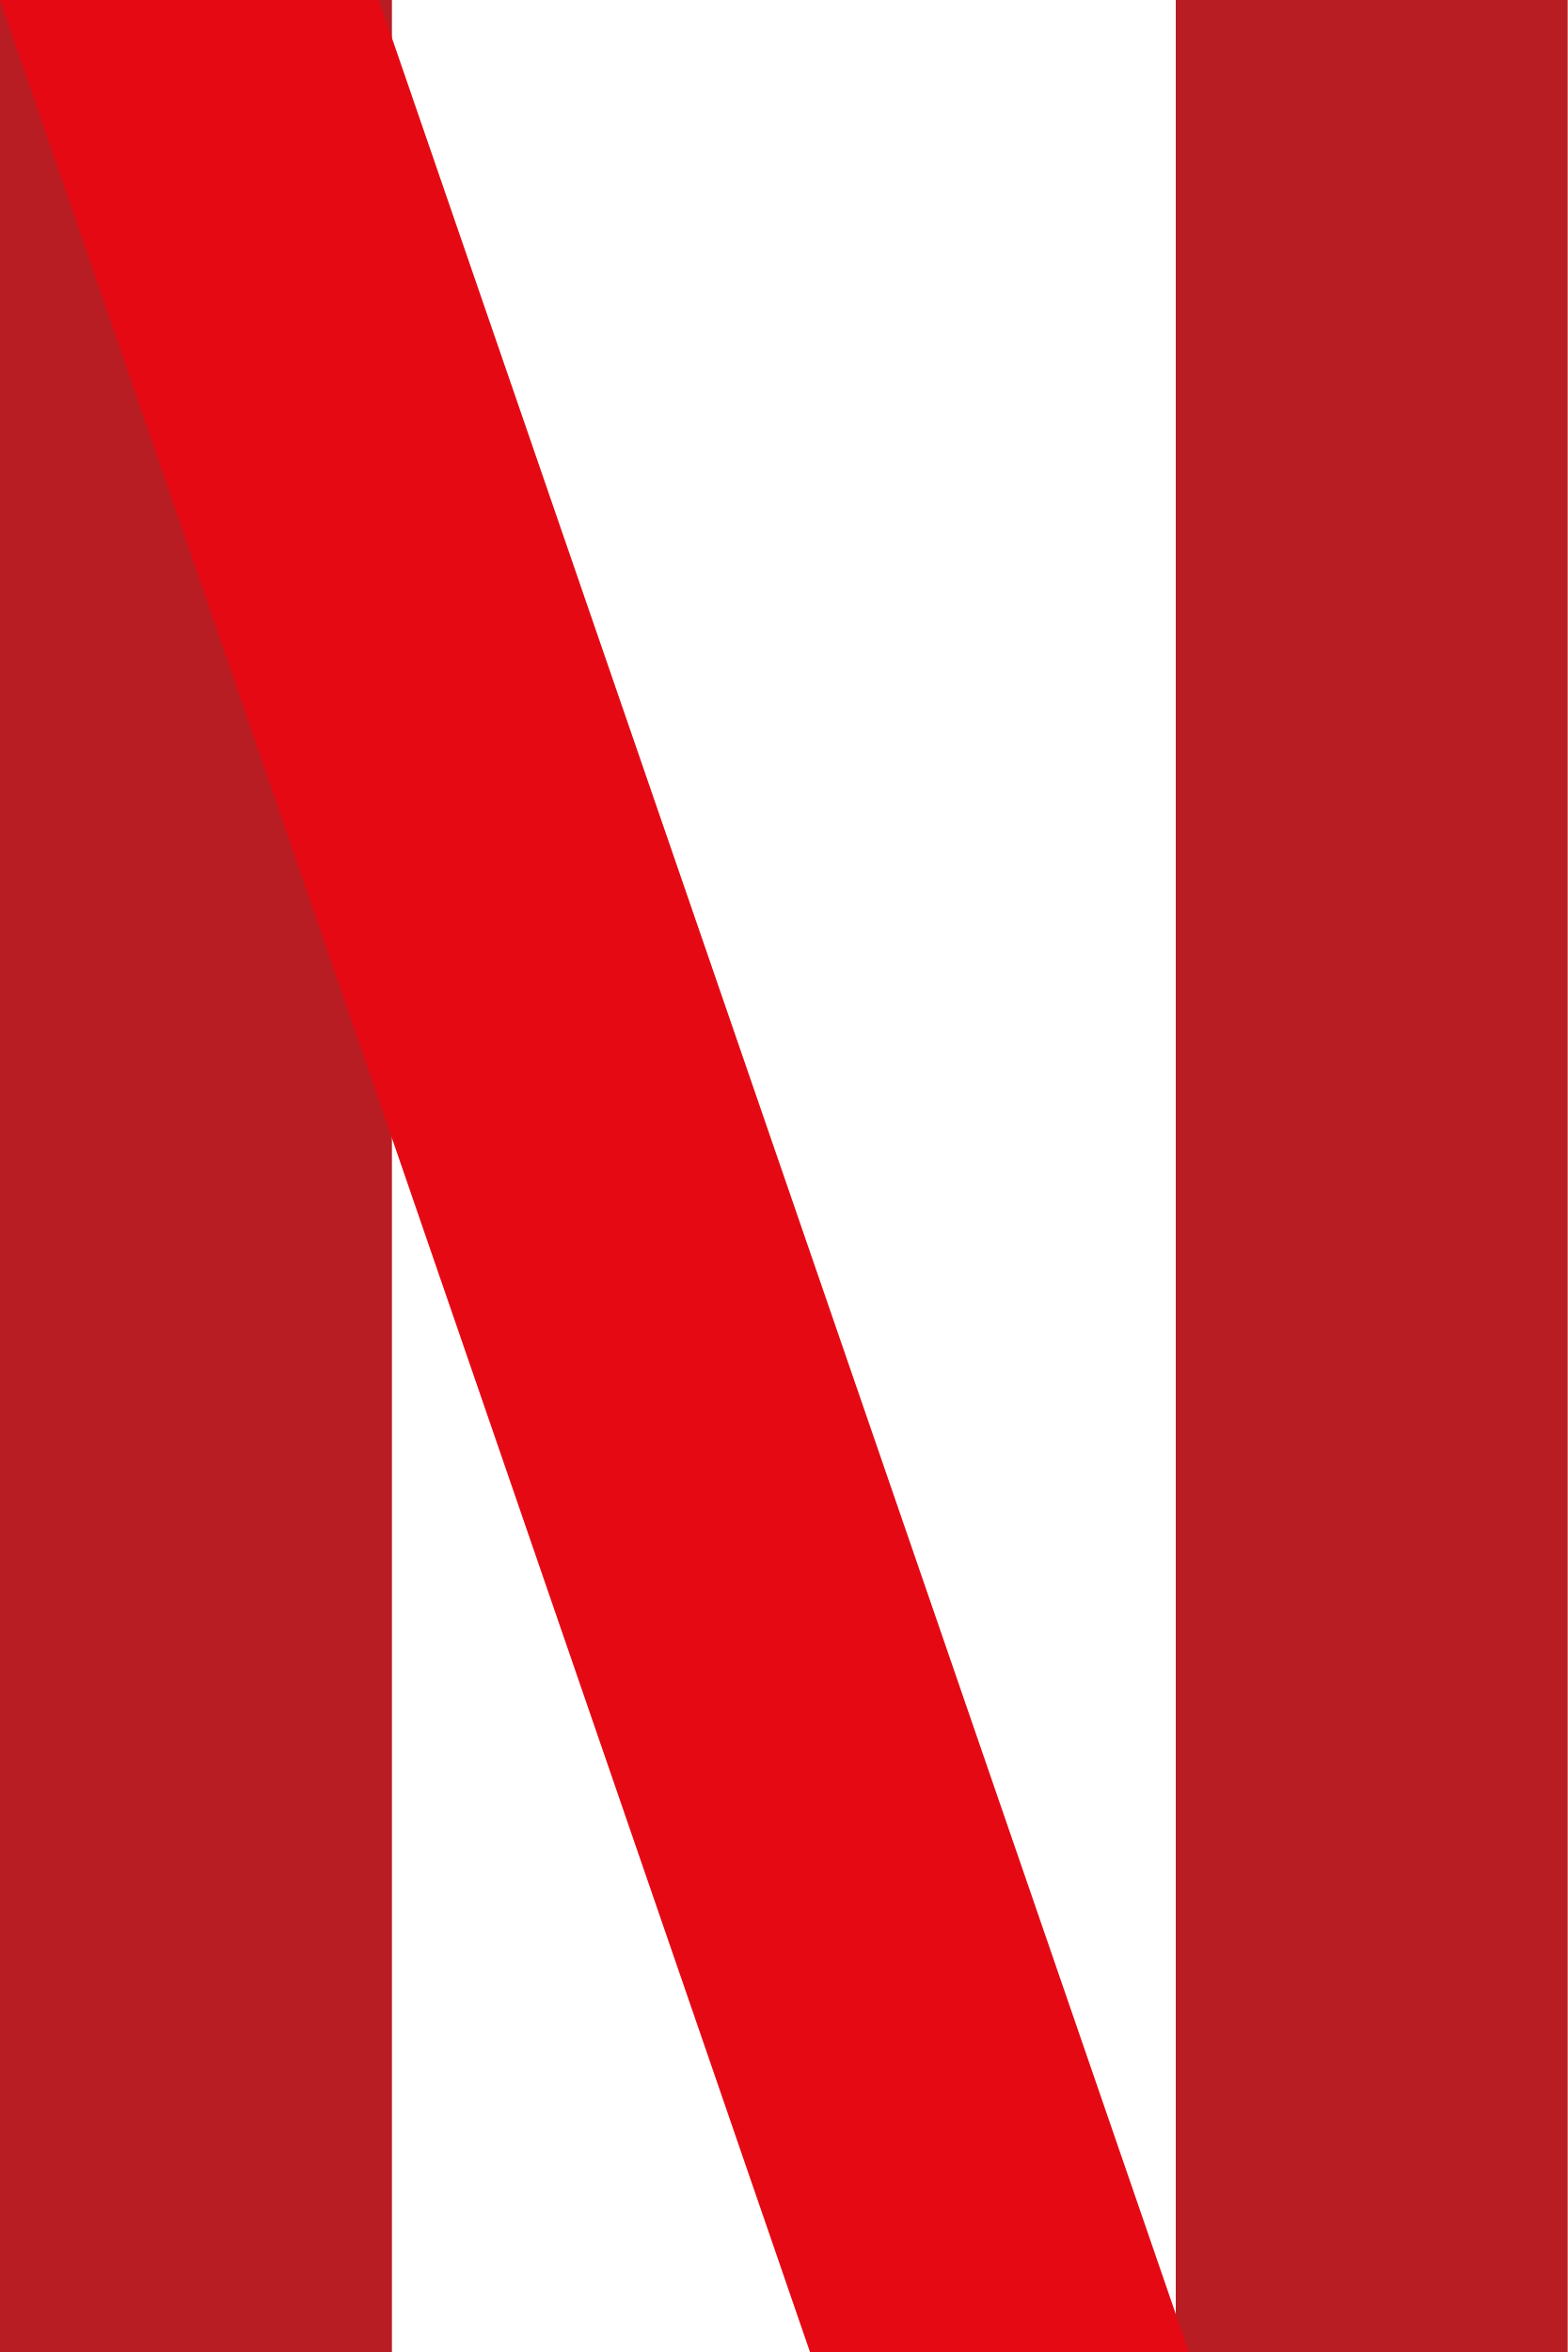
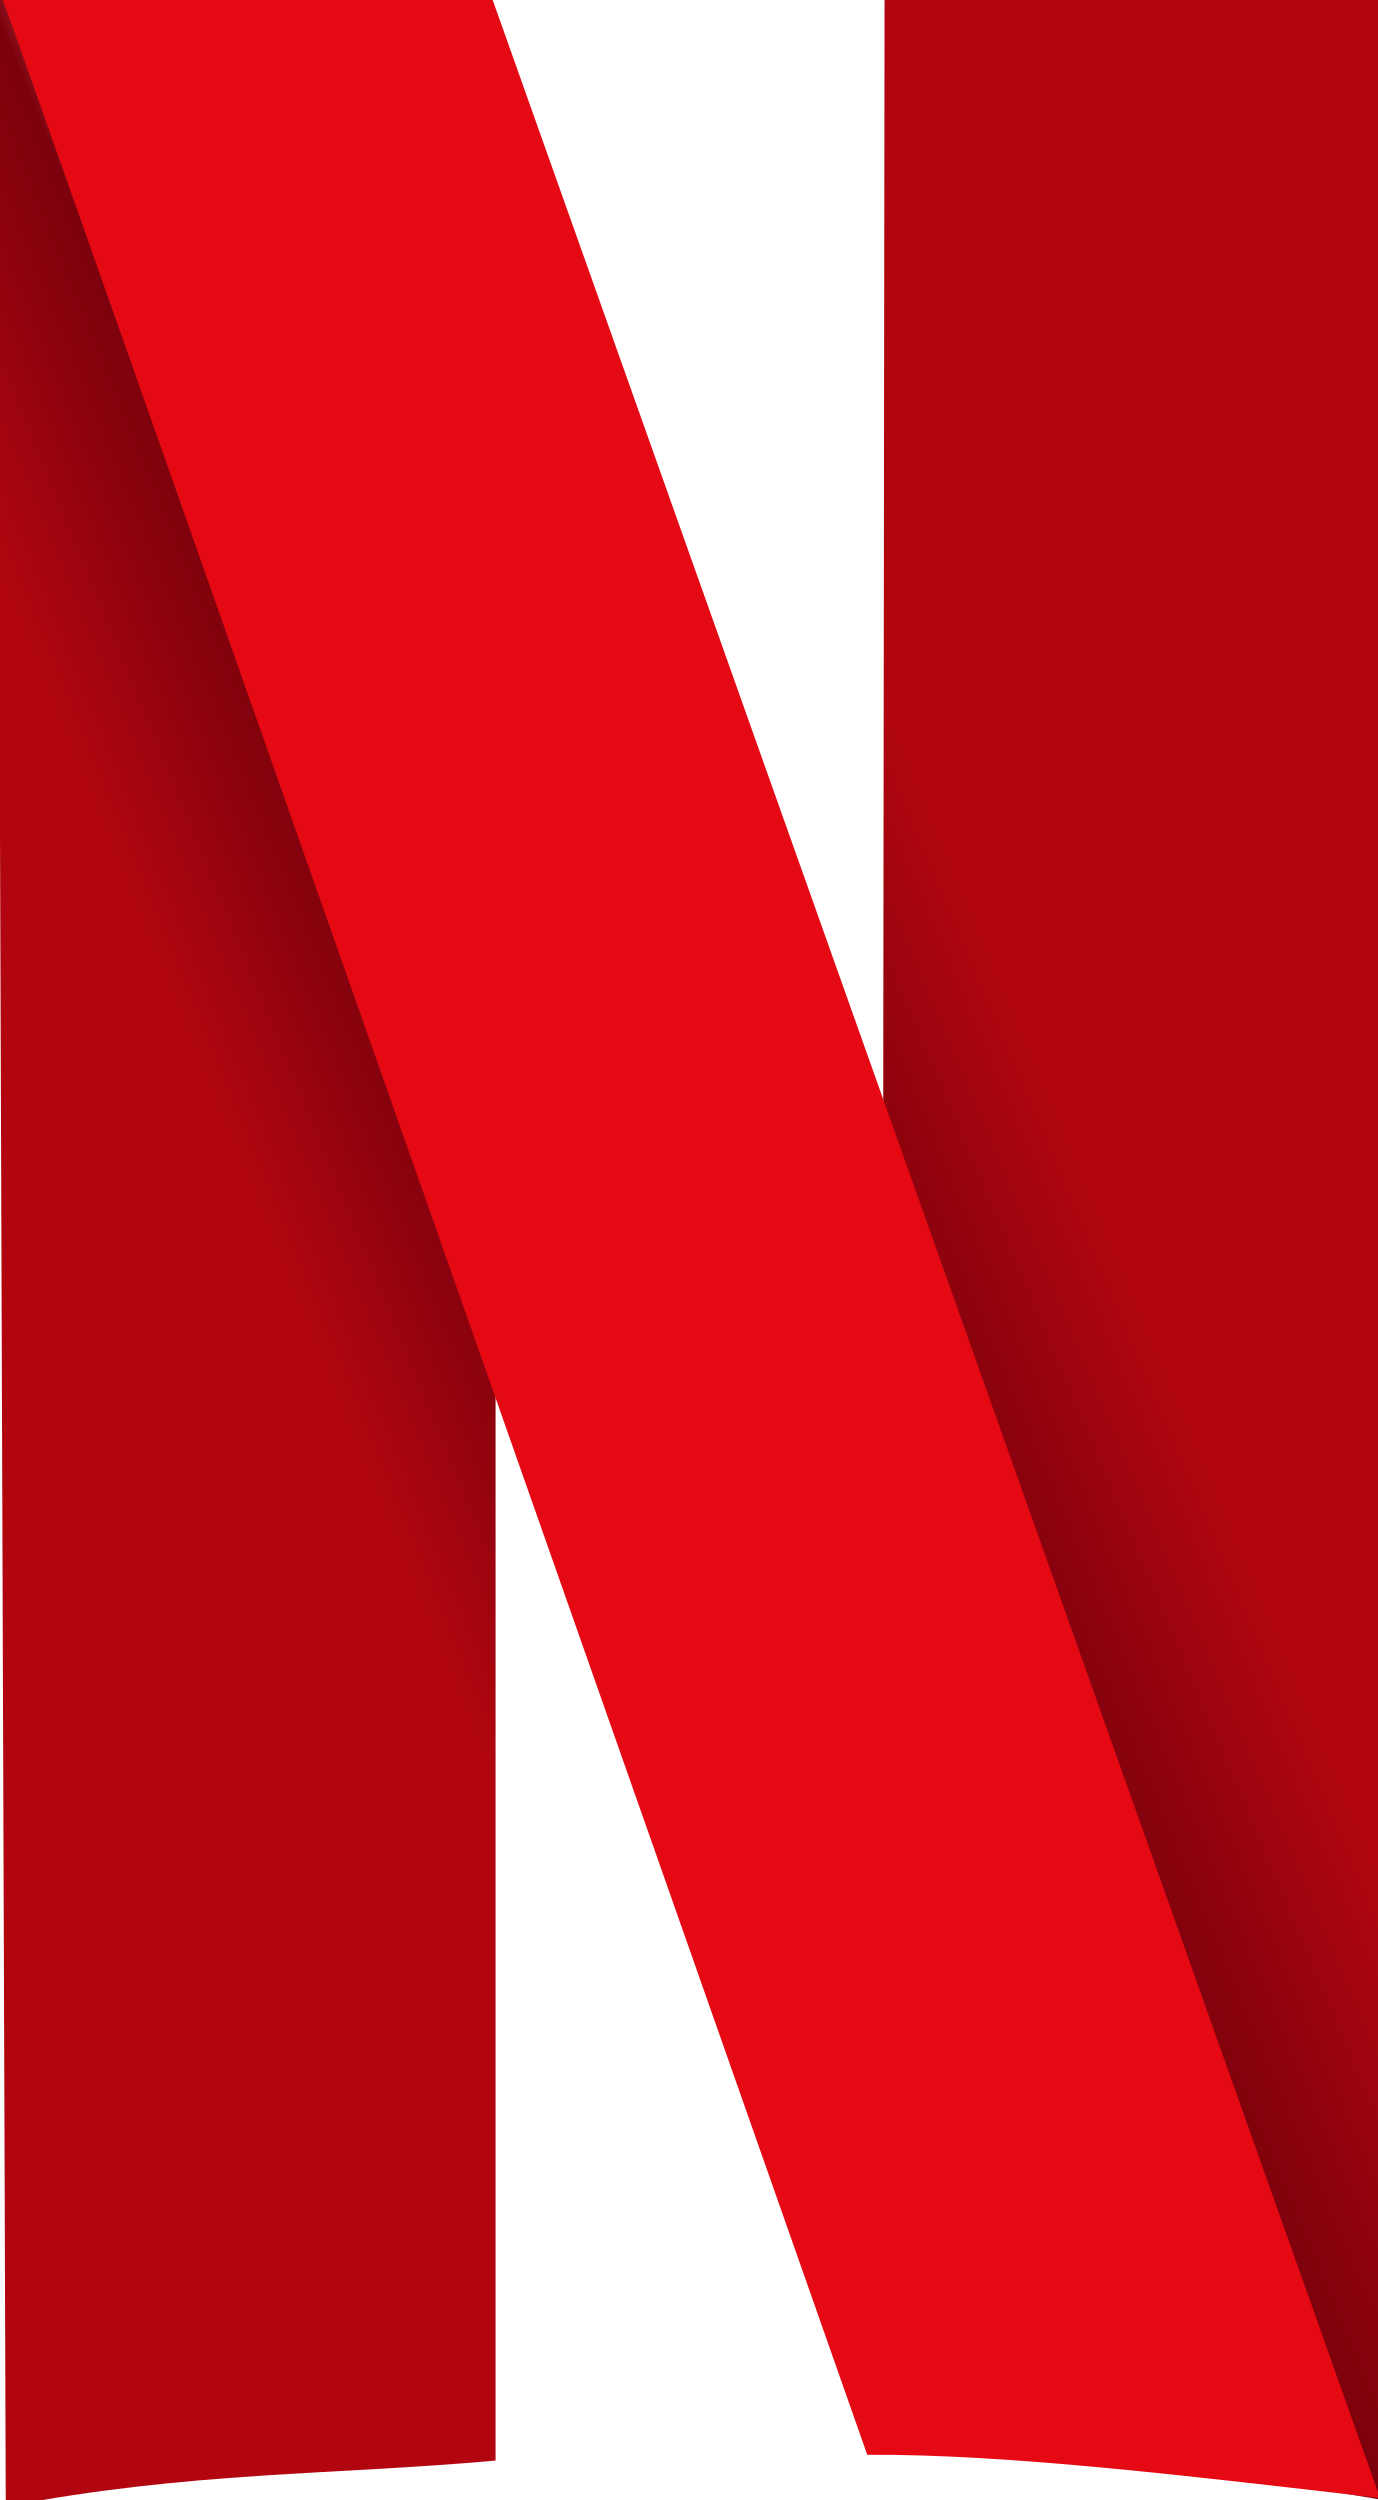
- <svg xmlns="http://www.w3.org/2000/svg" viewBox="0 0 24 36" fill="none">
-   <path fill="#B81D24" d="M0 0h6v36H0z" />
-   <path fill="#B81D24" d="M18 0h6v36h-6z" />
-   <path fill="#E50914" d="M0 0h5.8l12.4 36H12.4L0 0z" />
+ <svg xmlns="http://www.w3.org/2000/svg" xmlns:xlink="http://www.w3.org/1999/xlink" id="Netflix_Symbol_RGB" version="1.1" viewBox="0 0 551.111 1000">
+   <defs id="defs4">
+     <linearGradient id="linearGradient35887">
+       <stop id="stop35883" offset="0" style="stop-color:#b1060f;stop-opacity:1" />
+       <stop id="stop36053" offset=".625" style="stop-color:#7b010c;stop-opacity:1" />
+       <stop id="stop35885" offset="1" style="stop-color:#b1060f;stop-opacity:0" />
+     </linearGradient>
+     <linearGradient id="linearGradient19332">
+       <stop id="stop19328" offset="0" style="stop-color:#b1060f;stop-opacity:1" />
+       <stop id="stop19560" offset=".546" style="stop-color:#7b010c;stop-opacity:1" />
+       <stop id="stop19330" offset="1" style="stop-color:#e50914;stop-opacity:0" />
+     </linearGradient>
+     <linearGradient xlink:href="#linearGradient19332" id="linearGradient13368" x1="78.234" x2="221.663" y1="423.767" y2="365.092" gradientUnits="userSpaceOnUse" />
+     <linearGradient xlink:href="#linearGradient35887" id="linearGradient35889" x1="456.365" x2="309.676" y1="521.56" y2="583.495" gradientUnits="userSpaceOnUse" />
+     <style id="style2">.cls-1{fill:#e50914}</style>
+   </defs>
+   <path id="path6055" d="M-1.152-1.152 2.305 1002.67c73.273-14.111 130.892-12.569 195.924-18.44V0Z" style="fill:url(#linearGradient13368);stroke:none;stroke-width:1px;stroke-linecap:butt;stroke-linejoin:miter;stroke-opacity:1;fill-opacity:1" />
+   <path id="path678" d="M353.816 0h199.381l2.305 1000.365-202.839-33.422z" style="fill:url(#linearGradient35889);stroke:none;stroke-width:1px;stroke-linecap:butt;stroke-linejoin:miter;stroke-opacity:1;fill-opacity:1" />
+   <path id="path362" d="M1.152 0c4.61 11.525 345.749 981.925 345.749 981.925 56.056-.4 131.219 8.754 205.144 17.288L197.077 0Z" style="fill:#e50914;fill-opacity:1;stroke:none;stroke-width:1px;stroke-linecap:butt;stroke-linejoin:miter;stroke-opacity:1" />
</svg>
